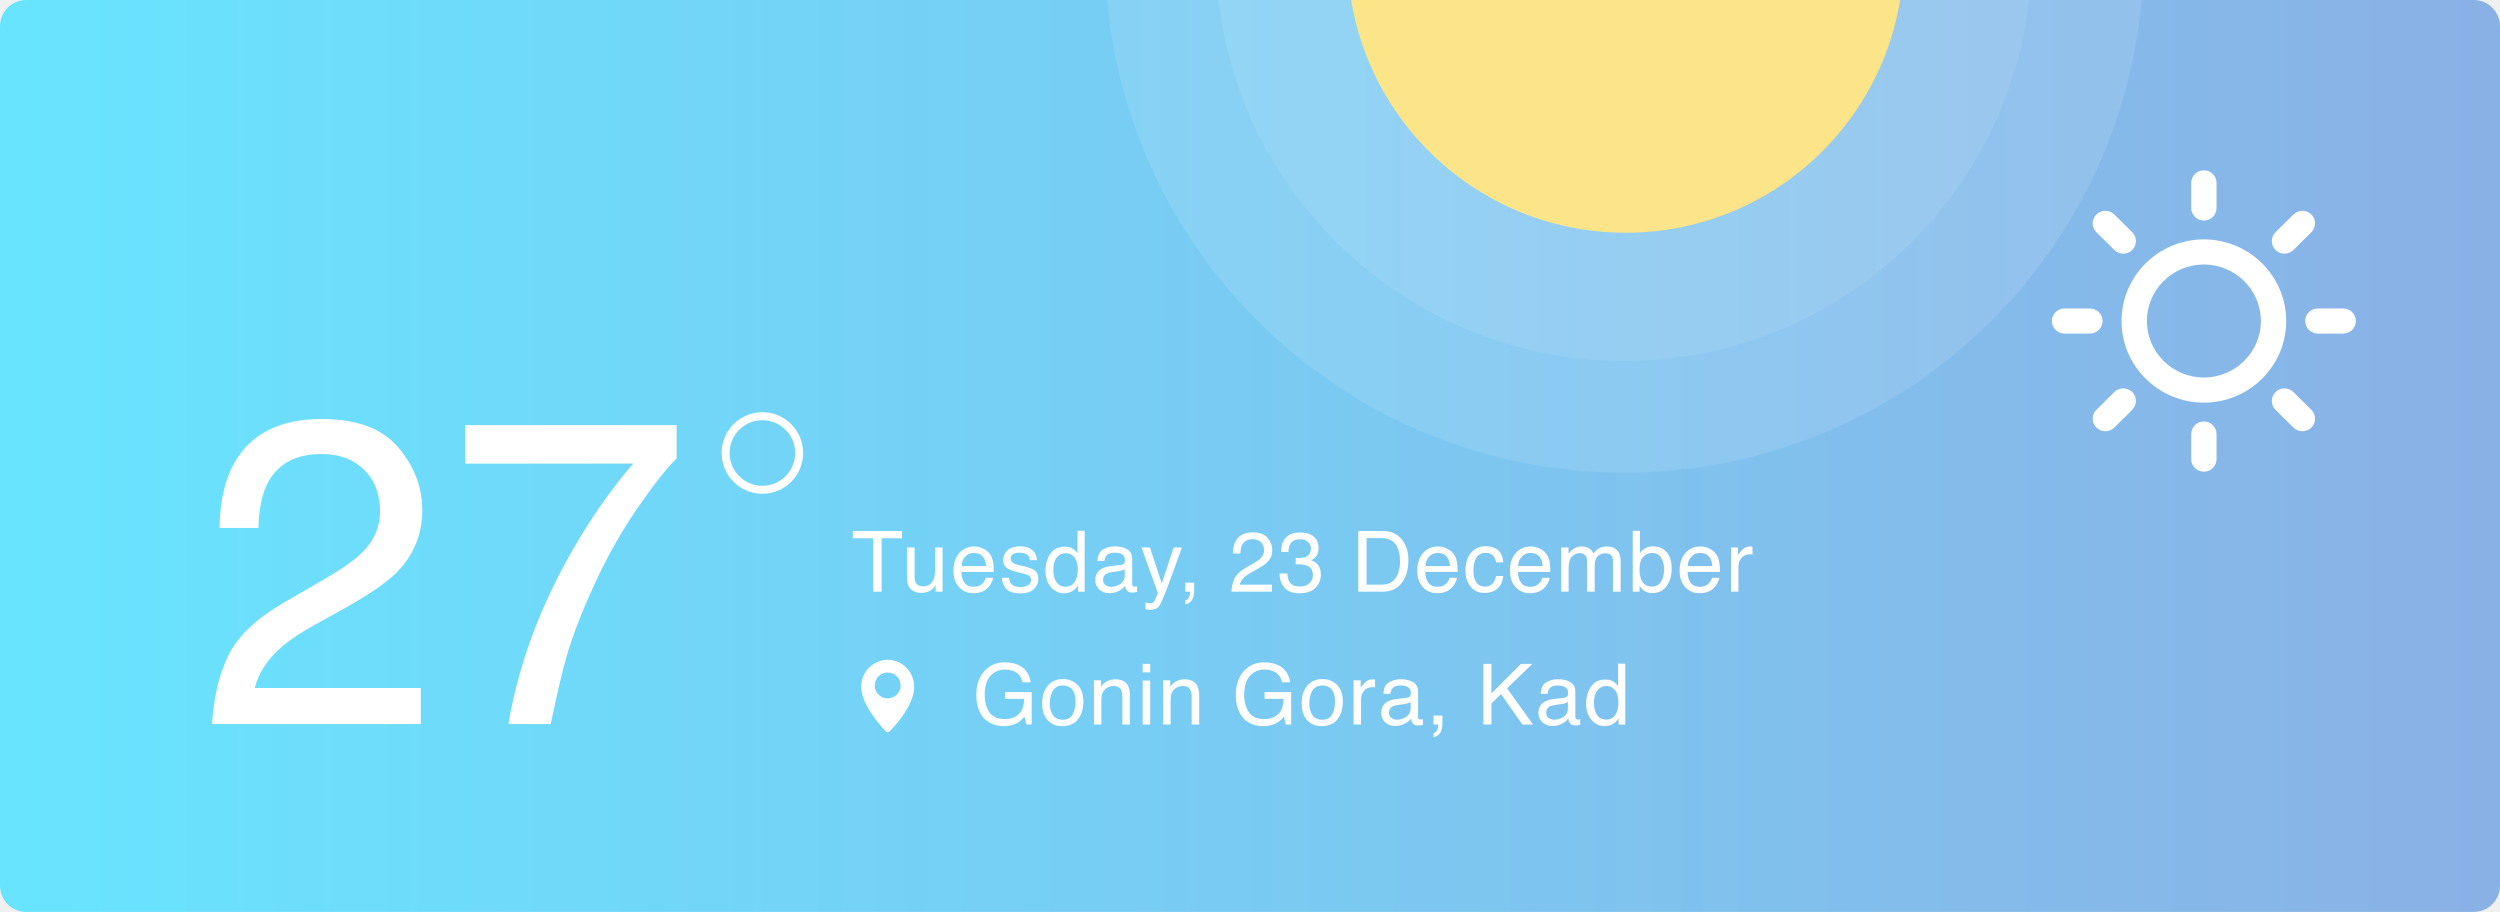
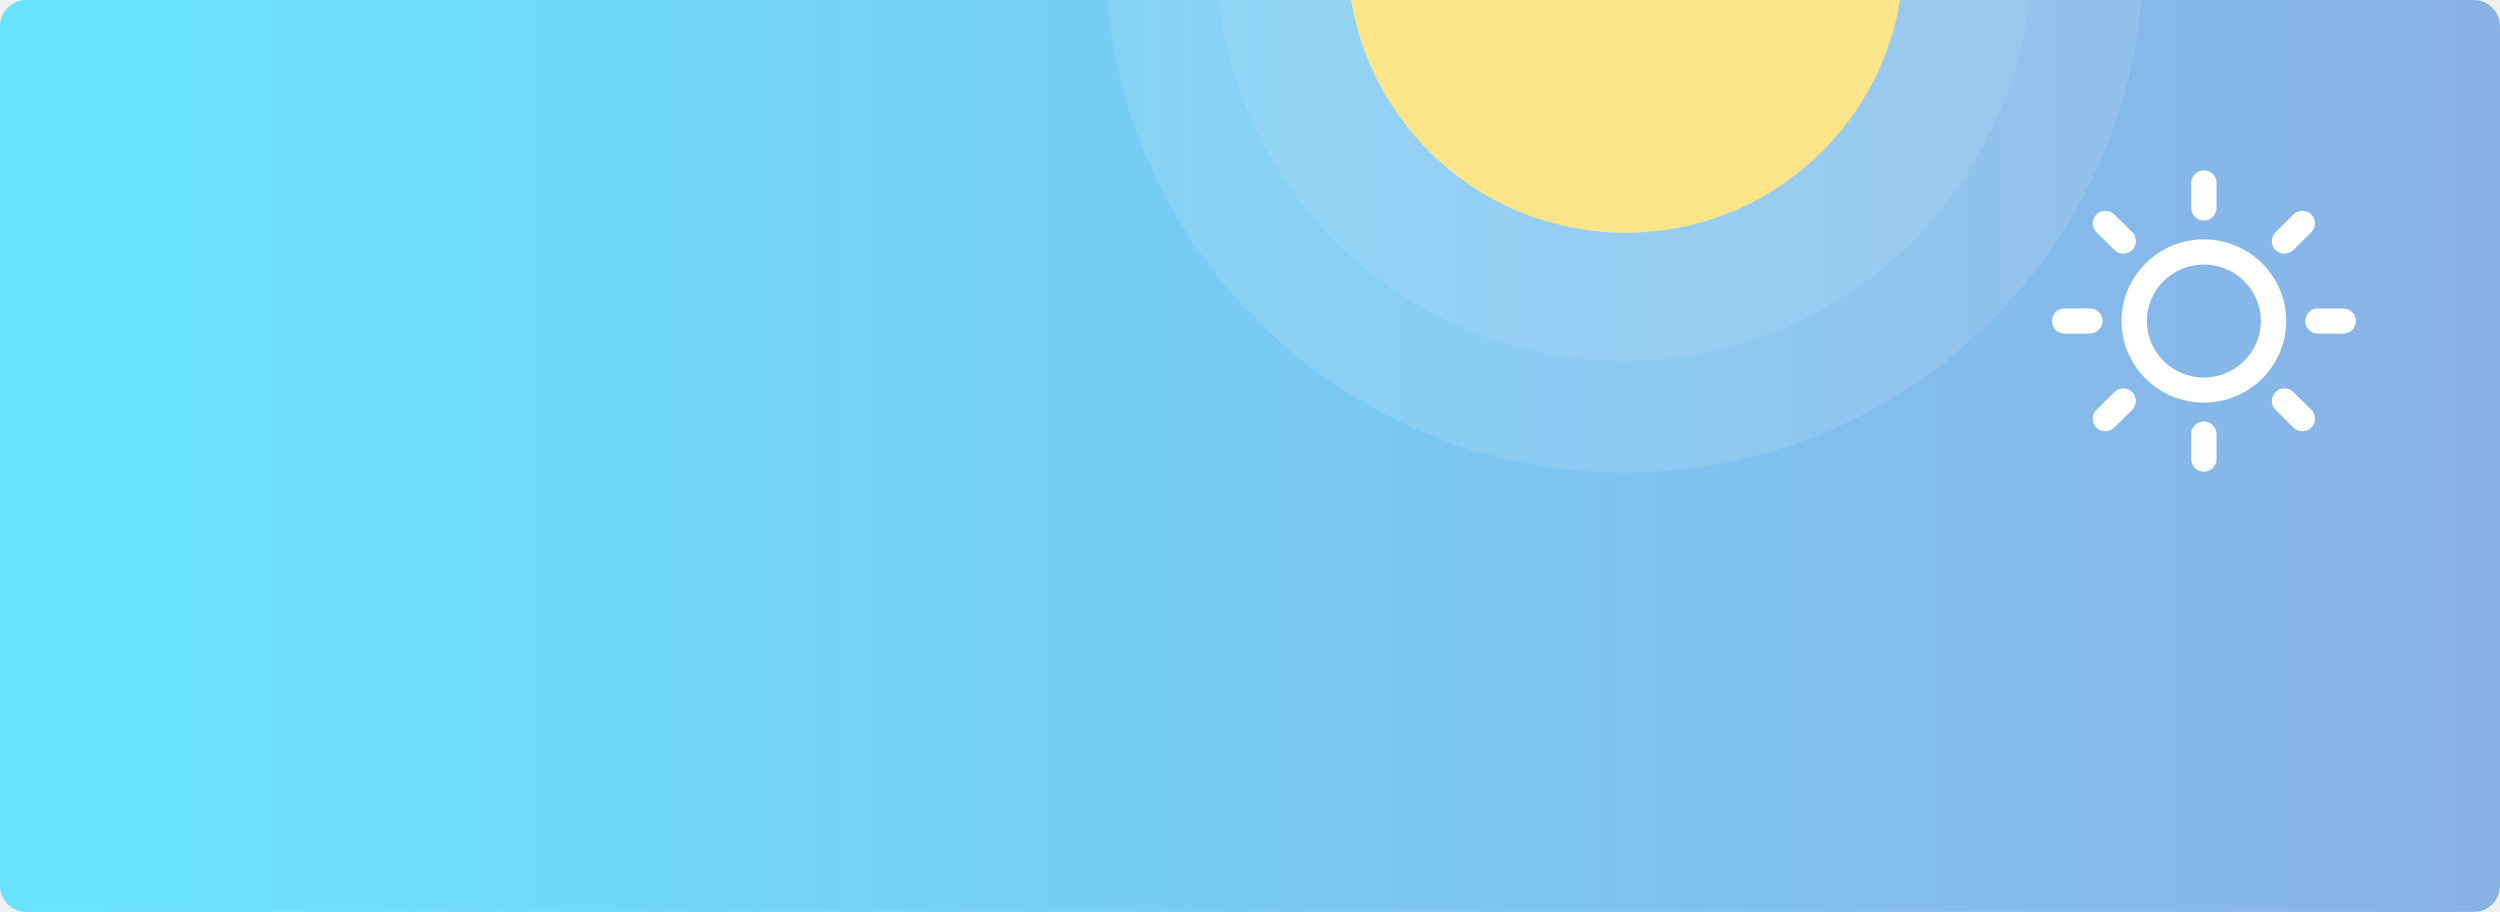
<svg xmlns="http://www.w3.org/2000/svg" width="954" height="348" viewBox="0 0 954 348" fill="none">
  <g clip-path="url(#clip0_1_2)">
    <rect width="954" height="348" rx="10" fill="white" />
    <rect opacity="0.59" y="-16" width="954" height="415" fill="url(#paint0_linear_1_2)" />
    <circle opacity="0.23" cx="619.87" cy="-17.826" r="198.174" fill="white" fill-opacity="0.49" />
    <circle opacity="0.28" cx="619.681" cy="-18.015" r="155.708" fill="white" fill-opacity="0.3" />
    <circle cx="620.341" cy="-17.354" r="106.165" fill="#FCE588" />
    <g clip-path="url(#clip1_1_2)">
      <path d="M813.658 88.618L806.824 81.843C804.939 79.972 801.874 79.972 799.989 81.843C798.102 83.714 798.102 86.747 799.989 88.618L806.824 95.394C807.766 96.33 809.003 96.797 810.241 96.797C811.478 96.797 812.715 96.33 813.658 95.394C815.545 93.522 815.545 90.489 813.658 88.618Z" fill="white" />
      <path d="M797.5 117.708H787.833C785.165 117.708 783 119.855 783 122.5C783 125.145 785.165 127.292 787.833 127.292H797.5C800.168 127.292 802.333 125.145 802.333 122.5C802.333 119.855 800.168 117.708 797.5 117.708Z" fill="white" />
      <path d="M813.658 149.606C811.773 147.735 808.709 147.735 806.824 149.606L799.989 156.382C798.102 158.253 798.102 161.286 799.989 163.157C800.932 164.094 802.169 164.561 803.406 164.561C804.644 164.561 805.881 164.094 806.824 163.157L813.658 156.382C815.545 154.511 815.545 151.478 813.658 149.606Z" fill="white" />
      <path d="M841 160.833C838.332 160.833 836.167 162.98 836.167 165.625V175.208C836.167 177.853 838.332 180 841 180C843.668 180 845.833 177.853 845.833 175.208V165.625C845.833 162.98 843.668 160.833 841 160.833Z" fill="white" />
      <path d="M882.011 156.382L875.177 149.606C873.292 147.735 870.227 147.735 868.342 149.606C866.455 151.478 866.455 154.511 868.342 156.382L875.177 163.157C876.119 164.094 877.356 164.561 878.594 164.561C879.831 164.561 881.068 164.094 882.011 163.157C883.898 161.286 883.898 158.253 882.011 156.382Z" fill="white" />
      <path d="M894.167 117.708H884.5C881.832 117.708 879.667 119.855 879.667 122.5C879.667 125.145 881.832 127.292 884.5 127.292H894.167C896.835 127.292 899 125.145 899 122.5C899 119.855 896.835 117.708 894.167 117.708Z" fill="white" />
      <path d="M882.011 81.843C880.126 79.972 877.062 79.972 875.177 81.843L868.342 88.618C866.455 90.489 866.455 93.522 868.342 95.394C869.285 96.33 870.522 96.797 871.759 96.797C872.997 96.797 874.234 96.33 875.177 95.394L882.011 88.618C883.898 86.747 883.898 83.714 882.011 81.843Z" fill="white" />
      <path d="M841 65C838.332 65 836.167 67.147 836.167 69.792V79.375C836.167 82.02 838.332 84.167 841 84.167C843.668 84.167 845.833 82.02 845.833 79.375V69.792C845.833 67.147 843.668 65 841 65Z" fill="white" />
      <path d="M841 91.354C823.677 91.354 809.583 105.327 809.583 122.5C809.583 139.673 823.677 153.646 841 153.646C858.323 153.646 872.417 139.673 872.417 122.5C872.417 105.327 858.323 91.354 841 91.354ZM841 144.062C829.008 144.062 819.25 134.388 819.25 122.5C819.25 110.612 829.008 100.937 841 100.937C852.991 100.937 862.75 110.612 862.75 122.5C862.75 134.388 852.991 144.062 841 144.062Z" fill="white" />
    </g>
-     <path d="M80.94 276.304C81.48 266.313 83.533 257.618 87.097 250.218C90.716 242.819 97.737 236.095 108.16 230.046L123.715 221.054C130.682 217.003 135.569 213.547 138.378 210.684C142.807 206.202 145.021 201.071 145.021 195.292C145.021 188.541 142.996 183.194 138.945 179.252C134.894 175.255 129.494 173.257 122.743 173.257C112.751 173.257 105.838 177.037 102.003 184.599C99.951 188.649 98.817 194.266 98.601 201.449H83.776C83.938 191.35 85.801 183.113 89.365 176.74C95.684 165.507 106.837 159.89 122.824 159.89C136.11 159.89 145.804 163.481 151.907 170.664C158.064 177.848 161.142 185.841 161.142 194.644C161.142 203.933 157.875 211.873 151.34 218.462C147.559 222.296 140.781 226.941 131.006 232.396L119.907 238.553C114.614 241.469 110.456 244.251 107.431 246.897C102.03 251.596 98.628 256.807 97.224 262.532H160.575V276.304H80.94ZM258.192 162.239V174.958C254.465 178.577 249.496 184.869 243.285 193.834C237.128 202.799 231.674 212.467 226.921 222.836C222.222 232.936 218.658 242.144 216.227 250.461C214.661 255.808 212.636 264.423 210.151 276.304H194.03C197.703 254.161 205.804 232.126 218.334 210.198C225.733 197.344 233.51 186.246 241.665 176.902H177.504V162.239H258.192Z" fill="white" />
-     <circle cx="290.924" cy="172.859" r="14.036" stroke="white" stroke-width="3.038" />
-     <path d="M344.21 202.642V205.399H336.412V225.783H333.23V205.399H325.433V202.642H344.21ZM348.998 208.912V220.112C348.998 220.973 349.134 221.677 349.407 222.223C349.911 223.231 350.851 223.735 352.227 223.735C354.201 223.735 355.546 222.853 356.26 221.088C356.648 220.143 356.843 218.846 356.843 217.198V208.912H359.678V225.783H357L357.032 223.294C356.664 223.934 356.207 224.475 355.661 224.916C354.579 225.798 353.267 226.239 351.723 226.239C349.318 226.239 347.68 225.436 346.808 223.829C346.336 222.968 346.099 221.818 346.099 220.38V208.912H348.998ZM371.791 208.534C372.988 208.534 374.148 208.817 375.272 209.384C376.396 209.941 377.252 210.666 377.84 211.558C378.407 212.409 378.785 213.401 378.974 214.535C379.142 215.313 379.226 216.552 379.226 218.253H366.86C366.913 219.965 367.317 221.34 368.073 222.38C368.829 223.409 370 223.924 371.586 223.924C373.067 223.924 374.248 223.436 375.13 222.459C375.634 221.892 375.992 221.235 376.202 220.49H378.99C378.916 221.109 378.669 221.803 378.249 222.569C377.84 223.325 377.378 223.945 376.863 224.428C376.002 225.268 374.936 225.835 373.665 226.129C372.983 226.297 372.211 226.381 371.35 226.381C369.249 226.381 367.469 225.62 366.01 224.097C364.55 222.564 363.82 220.422 363.82 217.67C363.82 214.961 364.555 212.761 366.026 211.07C367.496 209.379 369.418 208.534 371.791 208.534ZM376.312 216C376.196 214.772 375.928 213.79 375.508 213.055C374.731 211.689 373.434 211.007 371.618 211.007C370.315 211.007 369.223 211.479 368.341 212.425C367.459 213.359 366.992 214.551 366.939 216H376.312ZM385.054 220.49C385.138 221.435 385.374 222.16 385.763 222.664C386.477 223.577 387.716 224.034 389.48 224.034C390.53 224.034 391.454 223.808 392.253 223.357C393.051 222.895 393.45 222.186 393.45 221.23C393.45 220.506 393.129 219.954 392.489 219.576C392.079 219.345 391.271 219.077 390.063 218.773L387.81 218.206C386.372 217.849 385.311 217.45 384.628 217.009C383.41 216.242 382.801 215.181 382.801 213.827C382.801 212.23 383.374 210.939 384.518 209.951C385.673 208.964 387.222 208.471 389.165 208.471C391.707 208.471 393.539 209.216 394.663 210.708C395.366 211.653 395.708 212.671 395.687 213.764H393.009C392.956 213.123 392.73 212.54 392.331 212.015C391.68 211.269 390.551 210.897 388.945 210.897C387.873 210.897 387.06 211.101 386.503 211.511C385.957 211.921 385.684 212.461 385.684 213.133C385.684 213.869 386.046 214.457 386.771 214.898C387.191 215.16 387.81 215.391 388.63 215.591L390.504 216.048C392.541 216.541 393.907 217.019 394.6 217.481C395.702 218.206 396.254 219.345 396.254 220.899C396.254 222.401 395.681 223.698 394.537 224.79C393.403 225.882 391.67 226.428 389.338 226.428C386.829 226.428 385.049 225.861 383.998 224.727C382.959 223.583 382.402 222.17 382.329 220.49H385.054ZM401.94 217.544C401.94 219.35 402.323 220.863 403.09 222.081C403.856 223.299 405.085 223.908 406.776 223.908C408.088 223.908 409.165 223.346 410.005 222.223C410.855 221.088 411.281 219.466 411.281 217.355C411.281 215.223 410.845 213.648 409.973 212.629C409.102 211.6 408.025 211.086 406.744 211.086C405.316 211.086 404.155 211.632 403.263 212.724C402.381 213.816 401.94 215.423 401.94 217.544ZM406.209 208.613C407.5 208.613 408.582 208.886 409.454 209.432C409.958 209.747 410.53 210.298 411.171 211.086V202.564H413.896V225.783H411.344V223.436C410.682 224.475 409.9 225.226 408.997 225.688C408.094 226.15 407.059 226.381 405.893 226.381C404.014 226.381 402.386 225.594 401.01 224.018C399.635 222.433 398.947 220.327 398.947 217.702C398.947 215.244 399.572 213.118 400.821 211.322C402.081 209.516 403.877 208.613 406.209 208.613ZM420.921 221.293C420.921 222.112 421.22 222.758 421.819 223.231C422.417 223.703 423.126 223.94 423.945 223.94C424.943 223.94 425.909 223.709 426.844 223.246C428.419 222.48 429.207 221.225 429.207 219.482V217.198C428.86 217.418 428.414 217.602 427.868 217.749C427.321 217.896 426.786 218.001 426.261 218.064L424.544 218.284C423.515 218.421 422.743 218.636 422.228 218.93C421.357 219.424 420.921 220.212 420.921 221.293ZM427.789 215.559C428.44 215.475 428.876 215.202 429.096 214.74C429.222 214.488 429.285 214.126 429.285 213.653C429.285 212.687 428.939 211.989 428.246 211.558C427.563 211.117 426.581 210.897 425.3 210.897C423.819 210.897 422.769 211.296 422.149 212.094C421.803 212.535 421.577 213.191 421.472 214.063H418.826C418.878 211.984 419.55 210.54 420.842 209.731C422.144 208.912 423.651 208.502 425.363 208.502C427.348 208.502 428.96 208.88 430.199 209.636C431.428 210.393 432.042 211.569 432.042 213.165V222.884C432.042 223.178 432.1 223.415 432.215 223.593C432.341 223.772 432.599 223.861 432.987 223.861C433.113 223.861 433.255 223.856 433.412 223.845C433.57 223.824 433.738 223.798 433.916 223.766V225.861C433.475 225.987 433.139 226.066 432.908 226.098C432.677 226.129 432.362 226.145 431.963 226.145C430.987 226.145 430.278 225.798 429.837 225.105C429.606 224.738 429.443 224.218 429.348 223.546C428.771 224.302 427.941 224.958 426.859 225.515C425.778 226.071 424.586 226.35 423.284 226.35C421.719 226.35 420.438 225.877 419.44 224.932C418.453 223.976 417.959 222.784 417.959 221.356C417.959 219.791 418.448 218.579 419.424 217.717C420.401 216.856 421.682 216.326 423.268 216.126L427.789 215.559ZM447.888 208.912H451.023C450.624 209.993 449.736 212.461 448.361 216.315C447.332 219.214 446.47 221.577 445.777 223.404C444.139 227.71 442.984 230.335 442.312 231.28C441.64 232.225 440.484 232.698 438.846 232.698C438.447 232.698 438.137 232.682 437.917 232.651C437.707 232.619 437.444 232.561 437.129 232.477V229.894C437.623 230.031 437.98 230.115 438.2 230.146C438.421 230.178 438.615 230.193 438.783 230.193C439.308 230.193 439.692 230.104 439.933 229.925C440.185 229.757 440.395 229.547 440.563 229.295C440.616 229.211 440.805 228.781 441.13 228.004C441.456 227.227 441.692 226.649 441.839 226.271L435.601 208.912H438.815L443.336 222.648L447.888 208.912ZM452.33 229.075C453.054 228.949 453.564 228.44 453.858 227.547C454.015 227.074 454.094 226.617 454.094 226.176C454.094 226.103 454.089 226.035 454.078 225.972C454.078 225.919 454.068 225.856 454.047 225.783H452.33V222.349H455.701V225.531C455.701 226.78 455.449 227.878 454.945 228.823C454.441 229.768 453.569 230.351 452.33 230.571V229.075ZM469.908 225.783C470.013 223.84 470.412 222.149 471.105 220.71C471.809 219.272 473.174 217.964 475.201 216.788L478.225 215.04C479.58 214.252 480.53 213.58 481.077 213.023C481.938 212.152 482.368 211.154 482.368 210.03C482.368 208.718 481.974 207.678 481.187 206.911C480.399 206.134 479.349 205.746 478.036 205.746C476.094 205.746 474.749 206.481 474.004 207.951C473.605 208.739 473.384 209.831 473.342 211.227H470.459C470.491 209.264 470.853 207.662 471.546 206.423C472.775 204.239 474.944 203.146 478.052 203.146C480.635 203.146 482.52 203.845 483.707 205.242C484.904 206.638 485.503 208.192 485.503 209.904C485.503 211.711 484.868 213.254 483.597 214.535C482.862 215.281 481.544 216.184 479.643 217.245L477.485 218.442C476.456 219.009 475.647 219.55 475.059 220.065C474.009 220.978 473.347 221.992 473.074 223.105H485.393V225.783H469.908ZM495.883 226.397C493.216 226.397 491.278 225.667 490.07 224.207C488.873 222.737 488.275 220.952 488.275 218.852H491.236C491.362 220.311 491.635 221.372 492.055 222.034C492.79 223.22 494.119 223.814 496.041 223.814C497.532 223.814 498.729 223.415 499.632 222.616C500.535 221.818 500.987 220.789 500.987 219.529C500.987 217.975 500.509 216.888 499.553 216.268C498.608 215.649 497.29 215.339 495.6 215.339C495.411 215.339 495.216 215.344 495.017 215.355C494.828 215.355 494.633 215.36 494.434 215.37V212.866C494.728 212.897 494.975 212.918 495.174 212.929C495.374 212.939 495.589 212.944 495.82 212.944C496.881 212.944 497.752 212.776 498.435 212.44C499.632 211.852 500.231 210.802 500.231 209.29C500.231 208.166 499.832 207.3 499.034 206.691C498.235 206.082 497.306 205.777 496.245 205.777C494.355 205.777 493.048 206.407 492.323 207.667C491.924 208.36 491.698 209.348 491.646 210.629H488.842C488.842 208.949 489.178 207.52 489.85 206.344C491.005 204.244 493.037 203.194 495.946 203.194C498.246 203.194 500.026 203.708 501.286 204.737C502.546 205.756 503.176 207.237 503.176 209.18C503.176 210.566 502.804 211.689 502.058 212.551C501.596 213.086 500.997 213.506 500.262 213.811C501.449 214.136 502.373 214.766 503.035 215.701C503.707 216.625 504.043 217.759 504.043 219.104C504.043 221.256 503.334 223.01 501.916 224.365C500.499 225.72 498.487 226.397 495.883 226.397ZM527.072 223.105C528.132 223.105 529.004 222.994 529.687 222.774C530.905 222.364 531.902 221.577 532.68 220.411C533.299 219.476 533.745 218.279 534.018 216.82C534.176 215.948 534.255 215.139 534.255 214.394C534.255 211.527 533.682 209.3 532.538 207.715C531.404 206.129 529.571 205.336 527.04 205.336H521.48V223.105H527.072ZM518.329 202.642H527.702C530.884 202.642 533.352 203.771 535.105 206.029C536.67 208.066 537.452 210.676 537.452 213.858C537.452 216.315 536.99 218.537 536.066 220.521C534.439 224.029 531.64 225.783 527.67 225.783H518.329V202.642ZM548.793 208.534C549.991 208.534 551.151 208.817 552.275 209.384C553.398 209.941 554.254 210.666 554.842 211.558C555.409 212.409 555.788 213.401 555.977 214.535C556.145 215.313 556.229 216.552 556.229 218.253H543.863C543.916 219.965 544.32 221.34 545.076 222.38C545.832 223.409 547.003 223.924 548.589 223.924C550.069 223.924 551.251 223.436 552.133 222.459C552.637 221.892 552.994 221.235 553.204 220.49H555.992C555.919 221.109 555.672 221.803 555.252 222.569C554.842 223.325 554.38 223.945 553.866 224.428C553.005 225.268 551.939 225.835 550.668 226.129C549.985 226.297 549.214 226.381 548.352 226.381C546.252 226.381 544.472 225.62 543.012 224.097C541.553 222.564 540.823 220.422 540.823 217.67C540.823 214.961 541.558 212.761 543.028 211.07C544.498 209.379 546.42 208.534 548.793 208.534ZM553.314 216C553.199 214.772 552.931 213.79 552.511 213.055C551.734 211.689 550.437 211.007 548.62 211.007C547.318 211.007 546.226 211.479 545.344 212.425C544.462 213.359 543.994 214.551 543.942 216H553.314ZM566.877 208.424C568.777 208.424 570.321 208.886 571.508 209.81C572.705 210.734 573.424 212.325 573.666 214.583H570.909C570.741 213.543 570.358 212.682 569.759 211.999C569.161 211.306 568.2 210.96 566.877 210.96C565.07 210.96 563.779 211.842 563.002 213.606C562.498 214.751 562.245 216.163 562.245 217.843C562.245 219.534 562.603 220.957 563.317 222.112C564.031 223.267 565.154 223.845 566.688 223.845C567.864 223.845 568.793 223.488 569.476 222.774C570.169 222.049 570.647 221.062 570.909 219.812H573.666C573.351 222.049 572.563 223.688 571.303 224.727C570.043 225.756 568.431 226.271 566.467 226.271C564.262 226.271 562.503 225.468 561.19 223.861C559.877 222.244 559.221 220.227 559.221 217.812C559.221 214.85 559.94 212.545 561.379 210.897C562.818 209.248 564.65 208.424 566.877 208.424ZM584.172 208.534C585.369 208.534 586.53 208.817 587.653 209.384C588.777 209.941 589.633 210.666 590.221 211.558C590.788 212.409 591.166 213.401 591.355 214.535C591.523 215.313 591.607 216.552 591.607 218.253H579.242C579.294 219.965 579.698 221.34 580.454 222.38C581.211 223.409 582.382 223.924 583.967 223.924C585.448 223.924 586.629 223.436 587.512 222.459C588.016 221.892 588.373 221.235 588.583 220.49H591.371C591.297 221.109 591.051 221.803 590.631 222.569C590.221 223.325 589.759 223.945 589.244 224.428C588.383 225.268 587.317 225.835 586.047 226.129C585.364 226.297 584.592 226.381 583.731 226.381C581.631 226.381 579.851 225.62 578.391 224.097C576.931 222.564 576.201 220.422 576.201 217.67C576.201 214.961 576.936 212.761 578.407 211.07C579.877 209.379 581.799 208.534 584.172 208.534ZM588.693 216C588.577 214.772 588.31 213.79 587.89 213.055C587.112 211.689 585.816 211.007 583.999 211.007C582.697 211.007 581.604 211.479 580.722 212.425C579.84 213.359 579.373 214.551 579.32 216H588.693ZM595.749 208.912H598.553V211.306C599.225 210.477 599.835 209.873 600.381 209.495C601.315 208.854 602.376 208.534 603.563 208.534C604.907 208.534 605.988 208.865 606.808 209.526C607.27 209.904 607.69 210.461 608.068 211.196C608.698 210.293 609.438 209.626 610.289 209.195C611.139 208.754 612.095 208.534 613.156 208.534C615.424 208.534 616.968 209.353 617.787 210.991C618.228 211.873 618.449 213.06 618.449 214.551V225.783H615.503V214.063C615.503 212.939 615.219 212.167 614.652 211.747C614.096 211.327 613.413 211.117 612.604 211.117C611.491 211.117 610.53 211.49 609.722 212.236C608.924 212.981 608.525 214.226 608.525 215.969V225.783H605.642V214.772C605.642 213.627 605.505 212.792 605.232 212.267C604.802 211.479 603.998 211.086 602.822 211.086C601.751 211.086 600.774 211.5 599.892 212.33C599.021 213.16 598.585 214.661 598.585 216.835V225.783H595.749V208.912ZM623.048 202.564H625.805V210.96C626.424 210.151 627.165 209.537 628.026 209.117C628.887 208.686 629.822 208.471 630.83 208.471C632.93 208.471 634.631 209.195 635.934 210.645C637.246 212.083 637.903 214.21 637.903 217.024C637.903 219.692 637.257 221.908 635.965 223.672C634.673 225.436 632.883 226.318 630.594 226.318C629.312 226.318 628.231 226.008 627.349 225.389C626.823 225.021 626.262 224.433 625.663 223.625V225.783H623.048V202.564ZM630.42 223.814C631.953 223.814 633.098 223.204 633.854 221.986C634.621 220.768 635.004 219.161 635.004 217.166C635.004 215.391 634.621 213.921 633.854 212.755C633.098 211.59 631.98 211.007 630.499 211.007C629.207 211.007 628.073 211.485 627.097 212.44C626.13 213.396 625.647 214.971 625.647 217.166C625.647 218.752 625.847 220.038 626.246 221.025C626.991 222.884 628.383 223.814 630.42 223.814ZM648.897 208.534C650.094 208.534 651.255 208.817 652.378 209.384C653.502 209.941 654.358 210.666 654.946 211.558C655.513 212.409 655.891 213.401 656.08 214.535C656.248 215.313 656.332 216.552 656.332 218.253H643.967C644.019 219.965 644.423 221.34 645.18 222.38C645.936 223.409 647.107 223.924 648.692 223.924C650.173 223.924 651.354 223.436 652.237 222.459C652.741 221.892 653.098 221.235 653.308 220.49H656.096C656.022 221.109 655.776 221.803 655.356 222.569C654.946 223.325 654.484 223.945 653.969 224.428C653.108 225.268 652.042 225.835 650.772 226.129C650.089 226.297 649.317 226.381 648.456 226.381C646.356 226.381 644.576 225.62 643.116 224.097C641.656 222.564 640.926 220.422 640.926 217.67C640.926 214.961 641.661 212.761 643.132 211.07C644.602 209.379 646.524 208.534 648.897 208.534ZM653.418 216C653.302 214.772 653.035 213.79 652.615 213.055C651.838 211.689 650.541 211.007 648.724 211.007C647.422 211.007 646.329 211.479 645.447 212.425C644.565 213.359 644.098 214.551 644.045 216H653.418ZM660.553 208.912H663.247V211.826C663.467 211.259 664.008 210.571 664.869 209.762C665.73 208.943 666.723 208.534 667.846 208.534C667.899 208.534 667.988 208.539 668.114 208.55C668.24 208.56 668.455 208.581 668.76 208.613V211.605C668.592 211.574 668.434 211.553 668.287 211.542C668.151 211.532 667.999 211.527 667.83 211.527C666.402 211.527 665.305 211.989 664.538 212.913C663.772 213.827 663.388 214.882 663.388 216.079V225.783H660.553V208.912Z" fill="white" />
-     <path d="M383.46 252.739C385.634 252.739 387.514 253.159 389.1 254C391.399 255.207 392.807 257.323 393.321 260.348H390.218C389.84 258.657 389.057 257.428 387.871 256.662C386.684 255.885 385.188 255.496 383.381 255.496C381.239 255.496 379.433 256.299 377.963 257.906C376.503 259.513 375.773 261.907 375.773 265.089C375.773 267.841 376.377 270.083 377.585 271.816C378.792 273.538 380.761 274.399 383.492 274.399C385.581 274.399 387.309 273.795 388.674 272.587C390.05 271.369 390.754 269.405 390.785 266.696H383.539V264.097H393.699V276.478H391.683L390.927 273.501C389.866 274.667 388.926 275.475 388.107 275.927C386.731 276.704 384.983 277.093 382.862 277.093C380.121 277.093 377.763 276.205 375.789 274.43C373.636 272.204 372.559 269.148 372.559 265.263C372.559 261.387 373.61 258.305 375.71 256.016C377.705 253.832 380.289 252.739 383.46 252.739ZM405.529 274.651C407.408 274.651 408.695 273.942 409.388 272.524C410.092 271.096 410.443 269.51 410.443 267.767C410.443 266.192 410.191 264.911 409.687 263.924C408.889 262.369 407.513 261.592 405.56 261.592C403.827 261.592 402.567 262.254 401.78 263.577C400.992 264.9 400.598 266.497 400.598 268.366C400.598 270.162 400.992 271.658 401.78 272.855C402.567 274.052 403.817 274.651 405.529 274.651ZM405.639 259.119C407.813 259.119 409.65 259.844 411.152 261.293C412.654 262.742 413.405 264.874 413.405 267.688C413.405 270.408 412.743 272.656 411.42 274.43C410.097 276.205 408.044 277.093 405.261 277.093C402.94 277.093 401.097 276.31 399.732 274.746C398.367 273.17 397.684 271.059 397.684 268.413C397.684 265.578 398.403 263.32 399.842 261.64C401.281 259.959 403.213 259.119 405.639 259.119ZM417.437 259.607H420.13V262.002C420.929 261.015 421.774 260.306 422.667 259.875C423.559 259.445 424.552 259.229 425.644 259.229C428.038 259.229 429.655 260.064 430.496 261.734C430.958 262.648 431.189 263.955 431.189 265.656V276.478H428.306V265.845C428.306 264.816 428.154 263.987 427.849 263.357C427.345 262.306 426.431 261.781 425.108 261.781C424.436 261.781 423.885 261.85 423.454 261.986C422.677 262.217 421.994 262.679 421.406 263.372C420.934 263.929 420.624 264.506 420.477 265.105C420.34 265.693 420.272 266.539 420.272 267.641V276.478H417.437V259.607ZM436.04 259.686H438.922V276.478H436.04V259.686ZM436.04 253.338H438.922V256.551H436.04V253.338ZM443.868 259.607H446.562V262.002C447.36 261.015 448.205 260.306 449.098 259.875C449.99 259.445 450.983 259.229 452.075 259.229C454.469 259.229 456.087 260.064 456.927 261.734C457.389 262.648 457.62 263.955 457.62 265.656V276.478H454.737V265.845C454.737 264.816 454.585 263.987 454.28 263.357C453.776 262.306 452.863 261.781 451.539 261.781C450.867 261.781 450.316 261.85 449.885 261.986C449.108 262.217 448.426 262.679 447.838 263.372C447.365 263.929 447.055 264.506 446.908 265.105C446.772 265.693 446.703 266.539 446.703 267.641V276.478H443.868V259.607ZM482.476 252.739C484.65 252.739 486.53 253.159 488.115 254C490.415 255.207 491.822 257.323 492.337 260.348H489.234C488.856 258.657 488.073 257.428 486.887 256.662C485.7 255.885 484.203 255.496 482.397 255.496C480.255 255.496 478.449 256.299 476.978 257.906C475.519 259.513 474.789 261.907 474.789 265.089C474.789 267.841 475.393 270.083 476.6 271.816C477.808 273.538 479.777 274.399 482.507 274.399C484.597 274.399 486.325 273.795 487.69 272.587C489.066 271.369 489.769 269.405 489.801 266.696H482.555V264.097H492.715V276.478H490.699L489.943 273.501C488.882 274.667 487.942 275.475 487.123 275.927C485.747 276.704 483.999 277.093 481.877 277.093C479.136 277.093 476.779 276.205 474.804 274.43C472.652 272.204 471.575 269.148 471.575 265.263C471.575 261.387 472.625 258.305 474.726 256.016C476.721 253.832 479.304 252.739 482.476 252.739ZM504.544 274.651C506.424 274.651 507.711 273.942 508.404 272.524C509.107 271.096 509.459 269.51 509.459 267.767C509.459 266.192 509.207 264.911 508.703 263.924C507.905 262.369 506.529 261.592 504.576 261.592C502.843 261.592 501.583 262.254 500.795 263.577C500.008 264.9 499.614 266.497 499.614 268.366C499.614 270.162 500.008 271.658 500.795 272.855C501.583 274.052 502.833 274.651 504.544 274.651ZM504.655 259.119C506.828 259.119 508.666 259.844 510.168 261.293C511.67 262.742 512.421 264.874 512.421 267.688C512.421 270.408 511.759 272.656 510.436 274.43C509.113 276.205 507.059 277.093 504.277 277.093C501.956 277.093 500.113 276.31 498.747 274.746C497.382 273.17 496.7 271.059 496.7 268.413C496.7 265.578 497.419 263.32 498.858 261.64C500.296 259.959 502.229 259.119 504.655 259.119ZM516.531 259.607H519.225V262.522C519.446 261.955 519.986 261.267 520.847 260.458C521.709 259.639 522.701 259.229 523.825 259.229C523.877 259.229 523.966 259.235 524.092 259.245C524.218 259.256 524.434 259.277 524.738 259.308V262.301C524.57 262.27 524.413 262.249 524.266 262.238C524.129 262.228 523.977 262.222 523.809 262.222C522.381 262.222 521.283 262.684 520.517 263.609C519.75 264.522 519.367 265.578 519.367 266.775V276.478H516.531V259.607ZM530.015 271.989C530.015 272.808 530.314 273.454 530.913 273.926C531.511 274.399 532.22 274.635 533.039 274.635C534.037 274.635 535.003 274.404 535.938 273.942C537.513 273.176 538.3 271.921 538.3 270.177V267.893C537.954 268.114 537.508 268.298 536.962 268.445C536.415 268.592 535.88 268.697 535.355 268.76L533.638 268.98C532.609 269.117 531.837 269.332 531.322 269.626C530.451 270.12 530.015 270.907 530.015 271.989ZM536.883 266.255C537.534 266.171 537.97 265.898 538.19 265.436C538.316 265.184 538.379 264.822 538.379 264.349C538.379 263.383 538.033 262.684 537.34 262.254C536.657 261.813 535.675 261.592 534.394 261.592C532.913 261.592 531.863 261.991 531.243 262.789C530.897 263.231 530.671 263.887 530.566 264.758H527.92C527.972 262.679 528.644 261.235 529.936 260.427C531.238 259.607 532.745 259.198 534.457 259.198C536.442 259.198 538.054 259.576 539.293 260.332C540.522 261.088 541.136 262.264 541.136 263.861V273.58C541.136 273.874 541.194 274.11 541.309 274.289C541.435 274.467 541.692 274.556 542.081 274.556C542.207 274.556 542.349 274.551 542.506 274.541C542.664 274.52 542.832 274.493 543.01 274.462V276.557C542.569 276.683 542.233 276.762 542.002 276.793C541.771 276.825 541.456 276.841 541.057 276.841C540.08 276.841 539.372 276.494 538.931 275.801C538.7 275.433 538.537 274.914 538.442 274.241C537.865 274.998 537.035 275.654 535.953 276.21C534.872 276.767 533.68 277.045 532.378 277.045C530.813 277.045 529.532 276.573 528.534 275.628C527.547 274.672 527.053 273.48 527.053 272.052C527.053 270.487 527.542 269.274 528.518 268.413C529.495 267.552 530.776 267.022 532.362 266.822L536.883 266.255ZM547.042 279.771C547.767 279.645 548.276 279.135 548.57 278.243C548.728 277.77 548.807 277.313 548.807 276.872C548.807 276.799 548.802 276.73 548.791 276.667C548.791 276.615 548.78 276.552 548.759 276.478H547.042V273.044H550.413V276.226C550.413 277.476 550.161 278.573 549.657 279.518C549.153 280.464 548.282 281.046 547.042 281.267V279.771ZM566.07 253.338H569.126V264.617L580.405 253.338H584.737L575.112 262.663L585.004 276.478H580.924L572.828 264.869L569.126 268.413V276.478H566.07V253.338ZM590.029 271.989C590.029 272.808 590.328 273.454 590.927 273.926C591.525 274.399 592.234 274.635 593.053 274.635C594.051 274.635 595.017 274.404 595.952 273.942C597.527 273.176 598.314 271.921 598.314 270.177V267.893C597.968 268.114 597.522 268.298 596.975 268.445C596.429 268.592 595.894 268.697 595.369 268.76L593.652 268.98C592.623 269.117 591.851 269.332 591.336 269.626C590.464 270.12 590.029 270.907 590.029 271.989ZM596.897 266.255C597.548 266.171 597.984 265.898 598.204 265.436C598.33 265.184 598.393 264.822 598.393 264.349C598.393 263.383 598.047 262.684 597.353 262.254C596.671 261.813 595.689 261.592 594.408 261.592C592.927 261.592 591.877 261.991 591.257 262.789C590.911 263.231 590.685 263.887 590.58 264.758H587.934C587.986 262.679 588.658 261.235 589.95 260.427C591.252 259.607 592.759 259.198 594.471 259.198C596.456 259.198 598.068 259.576 599.307 260.332C600.535 261.088 601.15 262.264 601.15 263.861V273.58C601.15 273.874 601.208 274.11 601.323 274.289C601.449 274.467 601.706 274.556 602.095 274.556C602.221 274.556 602.363 274.551 602.52 274.541C602.678 274.52 602.846 274.493 603.024 274.462V276.557C602.583 276.683 602.247 276.762 602.016 276.793C601.785 276.825 601.47 276.841 601.071 276.841C600.094 276.841 599.386 276.494 598.944 275.801C598.713 275.433 598.551 274.914 598.456 274.241C597.879 274.998 597.049 275.654 595.967 276.21C594.886 276.767 593.694 277.045 592.391 277.045C590.827 277.045 589.546 276.573 588.548 275.628C587.561 274.672 587.067 273.48 587.067 272.052C587.067 270.487 587.556 269.274 588.532 268.413C589.509 267.552 590.79 267.022 592.376 266.822L596.897 266.255ZM608.254 268.24C608.254 270.046 608.637 271.558 609.404 272.776C610.17 273.995 611.399 274.604 613.09 274.604C614.402 274.604 615.479 274.042 616.319 272.918C617.169 271.784 617.595 270.162 617.595 268.051C617.595 265.919 617.159 264.344 616.287 263.325C615.416 262.296 614.339 261.781 613.058 261.781C611.63 261.781 610.469 262.327 609.577 263.42C608.695 264.512 608.254 266.118 608.254 268.24ZM612.522 259.308C613.814 259.308 614.896 259.581 615.767 260.127C616.272 260.442 616.844 260.994 617.484 261.781V253.259H620.21V276.478H617.658V274.131C616.996 275.171 616.214 275.922 615.311 276.384C614.408 276.846 613.373 277.077 612.207 277.077C610.328 277.077 608.7 276.289 607.324 274.714C605.948 273.128 605.261 271.023 605.261 268.397C605.261 265.94 605.885 263.813 607.135 262.018C608.395 260.211 610.191 259.308 612.522 259.308Z" fill="white" />
-     <g clip-path="url(#clip2_1_2)">
-       <path d="M338.739 251.783C333.165 251.783 328.63 256.399 328.63 262.074C328.63 265.248 330.235 269.1 333.401 273.524C335.718 276.762 338.002 279.071 338.098 279.168C338.274 279.346 338.507 279.435 338.739 279.435C338.965 279.435 339.191 279.351 339.366 279.182C339.463 279.089 341.752 276.874 344.073 273.681C347.242 269.322 348.849 265.417 348.849 262.074C348.849 256.399 344.313 251.783 338.739 251.783ZM338.739 266.516C336.014 266.516 333.797 264.299 333.797 261.574C333.797 258.849 336.014 256.632 338.739 256.632C341.464 256.632 343.681 258.849 343.681 261.574C343.681 264.299 341.464 266.516 338.739 266.516Z" fill="white" />
-     </g>
  </g>
  <defs>
    <linearGradient id="paint0_linear_1_2" x1="0" y1="191.5" x2="954" y2="191.5" gradientUnits="userSpaceOnUse">
      <stop stop-color="#00D2FF" />
      <stop offset="1" stop-color="#3A7BD5" />
    </linearGradient>
    <clipPath id="clip0_1_2">
      <rect width="954" height="348" rx="10" fill="white" />
    </clipPath>
    <clipPath id="clip1_1_2">
      <rect width="116" height="115" fill="white" transform="translate(783 65)" />
    </clipPath>
-     <clipPath id="clip2_1_2">
-       <rect width="27.652" height="27.652" fill="white" transform="translate(324.913 251.783)" />
-     </clipPath>
  </defs>
</svg>
